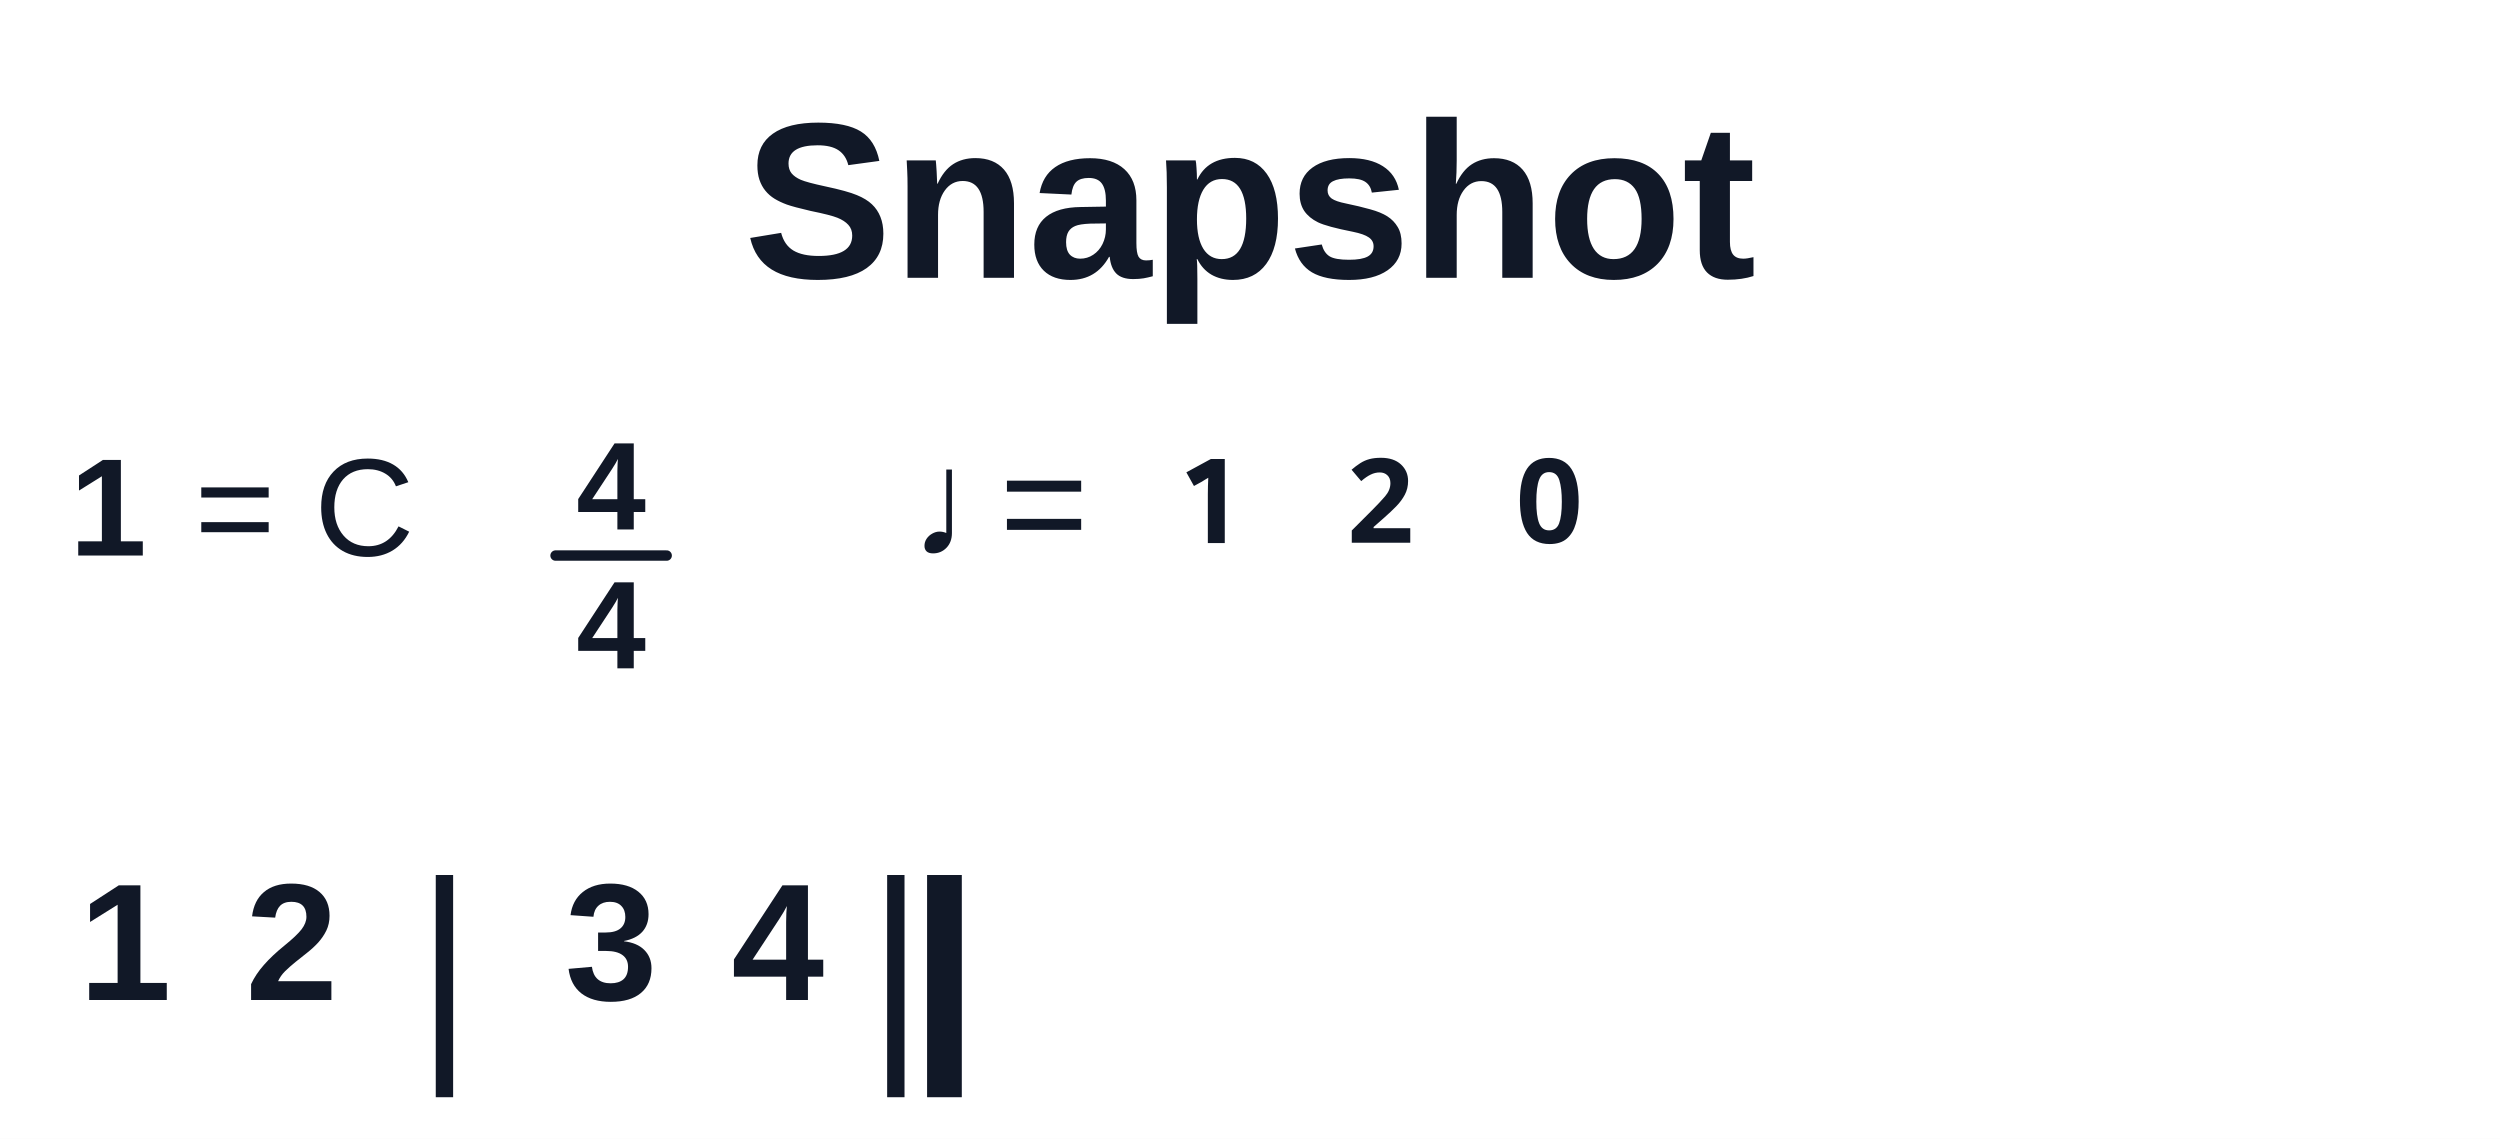
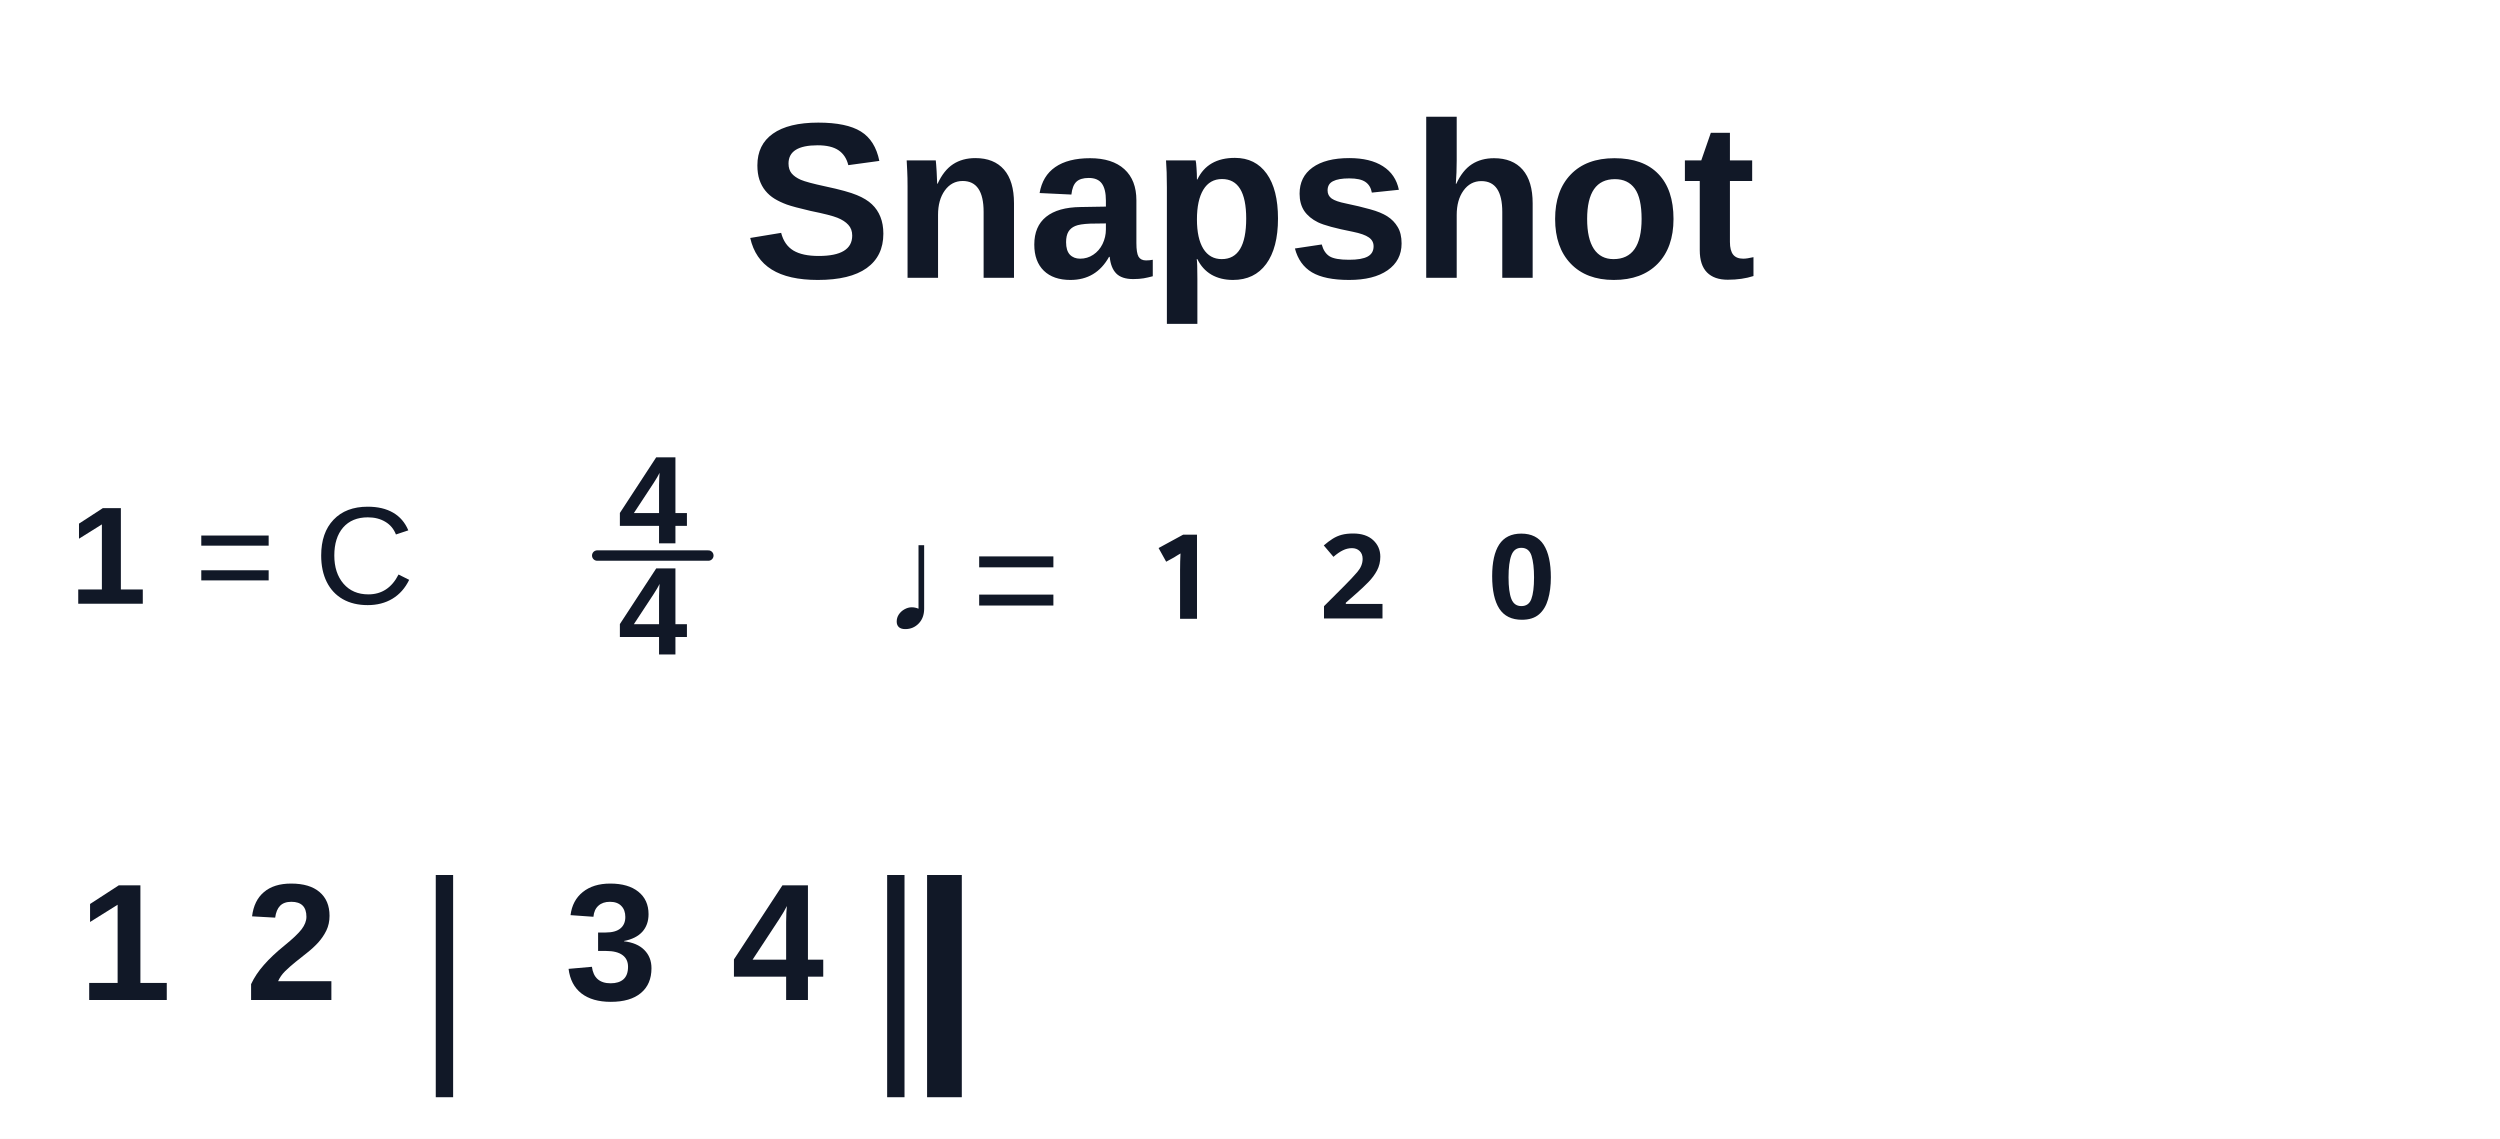
<svg xmlns="http://www.w3.org/2000/svg" width="360" height="164" viewBox="0 0 360 164" style="color: #111827">
  <defs>
    <style>
.title { fill: currentColor; font-family: Arial, Helvetica, sans-serif; font-size: 32px; font-weight: 700; }
.subtitle { fill: currentColor; font-family: Arial, Helvetica, sans-serif; font-size: 20px; font-weight: 400; }
.metadata { fill: currentColor; font-family: Arial, Helvetica, sans-serif; font-size: 20px; font-weight: 400; }
.key-signature .note { font-size: 20px; font-weight: 700; }
.key-signature .metadata { font-size: 20px; font-weight: 400; }
.time-signature { fill: currentColor; font-family: Arial, Helvetica, sans-serif; font-size: 18px; font-weight: 700; }
.time-signature line { stroke: currentColor; stroke-width: 1.5; stroke-linecap: round; }
.line-label { fill: currentColor; font-family: Arial, Helvetica, sans-serif; font-size: 16px; font-weight: 700; }
.note { fill: currentColor; font-family: Arial, Helvetica, sans-serif; font-size: 24px; font-weight: 700; }
.accidental { fill: currentColor; font-family: Arial, Helvetica, sans-serif; font-size: 14px; font-weight: 700; text-anchor: middle; }
.dot { fill: currentColor; }
.bar-thin { stroke: currentColor; stroke-width: 2.5; stroke-linecap: butt; }
.bar-final { stroke: currentColor; stroke-width: 5; stroke-linecap: butt; }
.tempo-mark { fill: currentColor; font-family: "Segoe UI Symbol", "Noto Music", "Noto Sans Symbols 2", Arial, Helvetica, sans-serif; font-size: 22px; font-weight: 400; }
.underline { stroke: currentColor; stroke-width: 2.5; }
.dash { stroke: currentColor; stroke-width: 3; }
.tie { fill: currentColor; stroke: currentColor; stroke-width: 1; }
.note-item { cursor: pointer; }
.note-item.active .note, .note-item.active .accidental, .note-item.active .dot { fill: #dc2626; }
.note-item.active .underline, .note-item.active .dash { stroke: #dc2626; }
</style>
  </defs>
  <rect class="page-background" x="0" y="0" width="360" height="164" fill="#ffffff" />
  <text class="title" x="180" y="40" text-anchor="middle">Snapshot</text>
  <g class="key-signature">
-     <text class="note" x="10" y="80" text-anchor="start">1</text>
-     <text class="metadata" x="28" y="80"> = C</text>
+     <text class="note" x="10" y="80" text-anchor="start" dominant-baseline="central">1</text>
+     <text class="metadata" x="28" y="80" dominant-baseline="central"> = C</text>
  </g>
  <g class="time-signature">
-     <text x="88" y="70" text-anchor="middle" dominant-baseline="central">4</text>
-     <line x1="80" y1="80" x2="96" y2="80" />
-     <text x="88" y="90" text-anchor="middle" dominant-baseline="central">4</text>
+     <text x="94" y="72" text-anchor="middle" dominant-baseline="central">4</text>
+     <line x1="86" y1="80" x2="102" y2="80" />
+     <text x="94" y="88" text-anchor="middle" dominant-baseline="central">4</text>
  </g>
-   <text class="tempo-mark" x="132" y="80">♩ = 120</text>
+   <text class="tempo-mark" x="128" y="80" dominant-baseline="central">♩ = 120</text>
  <line class="bar-thin" x1="64" y1="126" x2="64" y2="158" />
  <line class="bar-thin" x1="129" y1="126" x2="129" y2="158" />
  <line class="bar-final" x1="136" y1="126" x2="136" y2="158" />
  <g class="note-item" data-note-index="0">
    <text class="note" x="18" y="144" text-anchor="middle">1</text>
  </g>
  <g class="note-item" data-note-index="1">
    <text class="note" x="42" y="144" text-anchor="middle">2</text>
  </g>
  <g class="note-item" data-note-index="2">
    <text class="note" x="88" y="144" text-anchor="middle">3</text>
  </g>
  <g class="note-item" data-note-index="3">
    <text class="note" x="112" y="144" text-anchor="middle">4</text>
  </g>
</svg>
